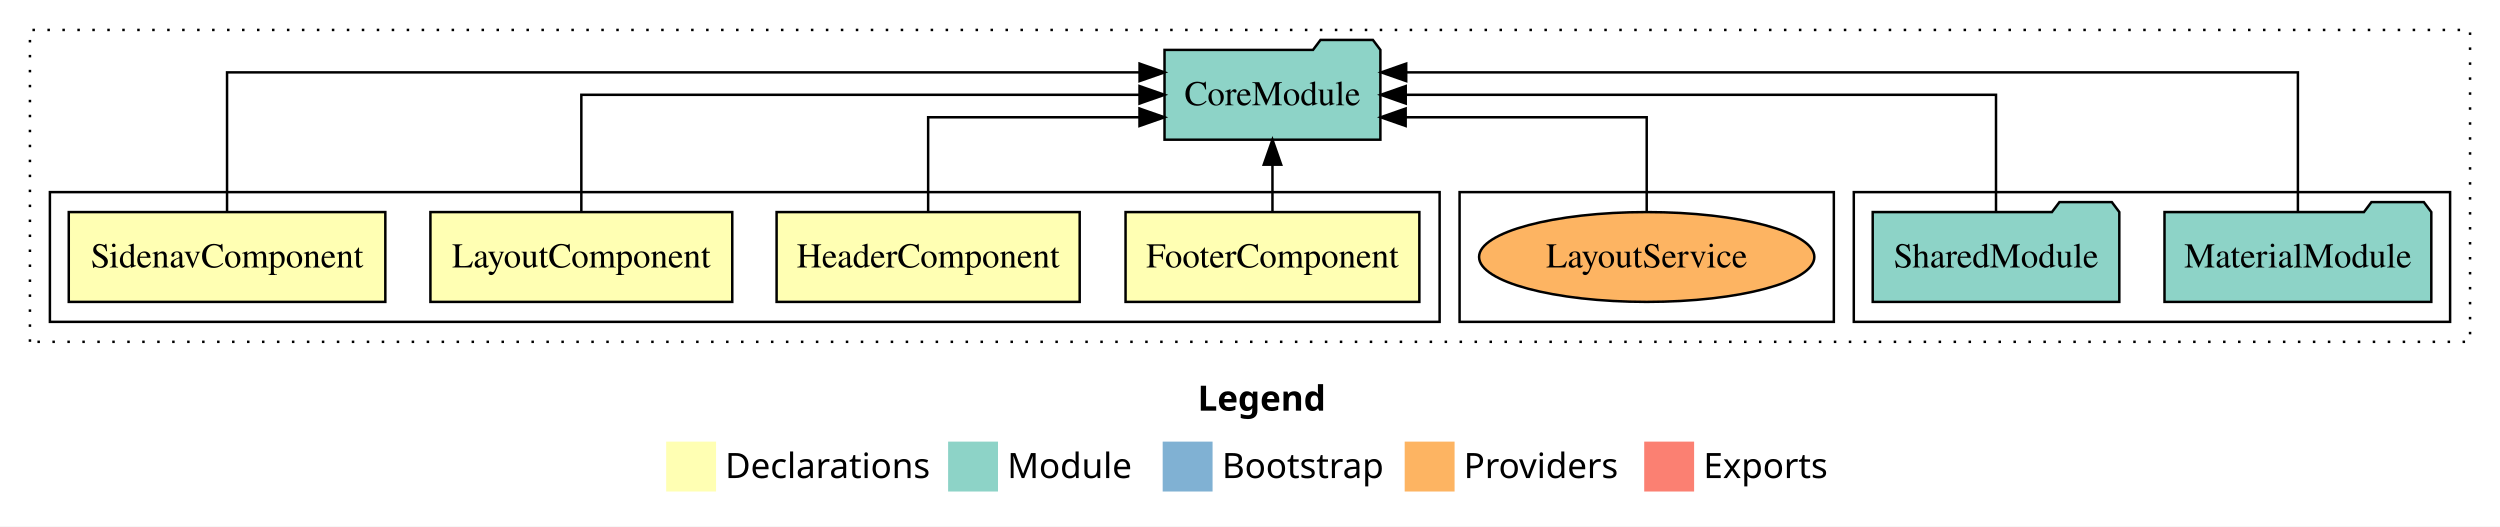
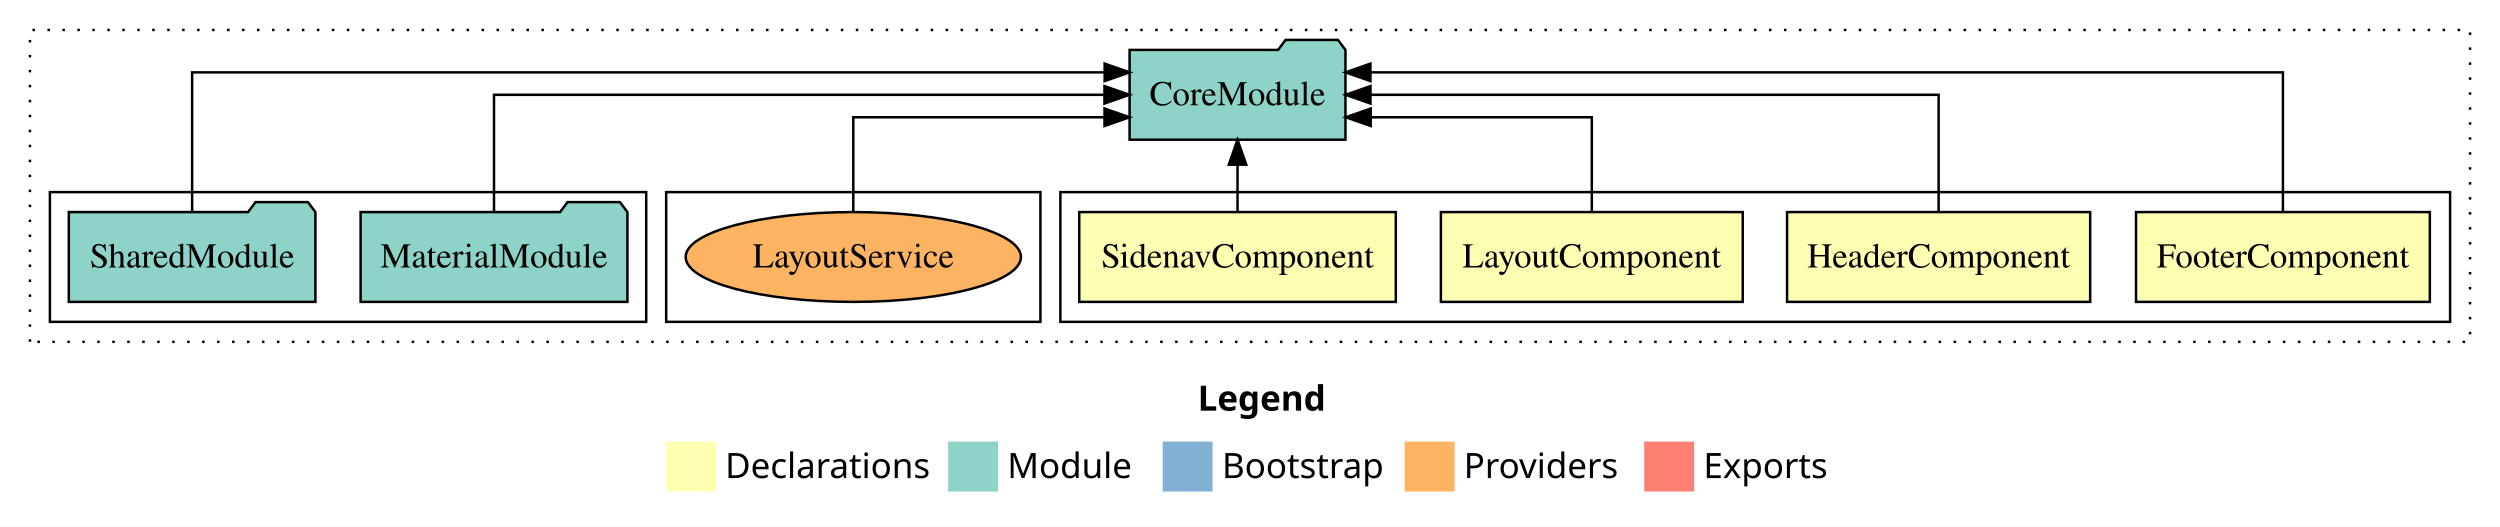
<svg xmlns="http://www.w3.org/2000/svg" width="1002pt" height="211pt" viewBox="0.00 0.00 1002.00 211.00">
  <g id="graph0" class="graph" transform="scale(1 1) rotate(0) translate(4 207)">
    <polygon fill="white" stroke="transparent" points="-4,4 -4,-207 998,-207 998,4 -4,4" />
    <text text-anchor="start" x="476.01" y="-42.4" font-family="sans-serif" font-weight="bold" font-size="14.00">Legend</text>
    <polygon fill="#ffffb3" stroke="transparent" points="263,-10 263,-30 283,-30 283,-10 263,-10" />
    <text text-anchor="start" x="286.63" y="-15.4" font-family="sans-serif" font-size="14.00">  Declarations</text>
    <polygon fill="#8dd3c7" stroke="transparent" points="376,-10 376,-30 396,-30 396,-10 376,-10" />
    <text text-anchor="start" x="399.73" y="-15.4" font-family="sans-serif" font-size="14.00">  Module</text>
    <polygon fill="#80b1d3" stroke="transparent" points="462,-10 462,-30 482,-30 482,-10 462,-10" />
    <text text-anchor="start" x="485.78" y="-15.4" font-family="sans-serif" font-size="14.00">  Bootstrap</text>
    <polygon fill="#fdb462" stroke="transparent" points="559,-10 559,-30 579,-30 579,-10 559,-10" />
    <text text-anchor="start" x="582.67" y="-15.4" font-family="sans-serif" font-size="14.00">  Providers</text>
    <polygon fill="#fb8072" stroke="transparent" points="655,-10 655,-30 675,-30 675,-10 655,-10" />
    <text text-anchor="start" x="678.73" y="-15.4" font-family="sans-serif" font-size="14.00">  Exports</text>
    <g id="clust1" class="cluster">
      <polygon fill="none" stroke="black" stroke-dasharray="1,5" points="8,-70 8,-195 986,-195 986,-70 8,-70" />
    </g>
-     <g id="clust7" class="cluster">
-       <polygon fill="none" stroke="black" points="739,-78 739,-130 978,-130 978,-78 739,-78" />
+     <g id="clust2" class="cluster">
+       <polygon fill="none" stroke="black" points="421,-78 421,-130 978,-130 978,-78 421,-78" />
    </g>
    <g id="clust10" class="cluster">
-       <polygon fill="none" stroke="black" points="581,-78 581,-130 731,-130 731,-78 581,-78" />
+       <polygon fill="none" stroke="black" points="263,-78 263,-130 413,-130 413,-78 263,-78" />
    </g>
-     <g id="clust2" class="cluster">
-       <polygon fill="none" stroke="black" points="16,-78 16,-130 573,-130 573,-78 16,-78" />
+     <g id="clust7" class="cluster">
+       <polygon fill="none" stroke="black" points="16,-78 16,-130 255,-130 255,-78 16,-78" />
    </g>
    <g id="node1" class="node">
-       <polygon fill="#ffffb3" stroke="black" points="564.88,-122 447.12,-122 447.12,-86 564.88,-86 564.88,-122" />
-       <text text-anchor="middle" x="506" y="-99.8" font-family="Times,serif" font-size="14.00">FooterComponent</text>
+       <polygon fill="#ffffb3" stroke="black" points="969.88,-122 852.12,-122 852.12,-86 969.88,-86 969.88,-122" />
+       <text text-anchor="middle" x="911" y="-99.8" font-family="Times,serif" font-size="14.00">FooterComponent</text>
    </g>
    <g id="node5" class="node">
-       <polygon fill="#8dd3c7" stroke="black" points="549.26,-187 546.26,-191 525.26,-191 522.26,-187 462.74,-187 462.74,-151 549.26,-151 549.26,-187" />
-       <text text-anchor="middle" x="506" y="-164.8" font-family="Times,serif" font-size="14.00">CoreModule</text>
+       <polygon fill="#8dd3c7" stroke="black" points="535.26,-187 532.26,-191 511.26,-191 508.26,-187 448.74,-187 448.74,-151 535.26,-151 535.26,-187" />
+       <text text-anchor="middle" x="492" y="-164.8" font-family="Times,serif" font-size="14.00">CoreModule</text>
    </g>
    <g id="edge1" class="edge">
-       <path fill="none" stroke="black" d="M506,-122.11C506,-122.11 506,-140.99 506,-140.99" />
-       <polygon fill="black" stroke="black" points="502.5,-140.99 506,-150.99 509.5,-140.99 502.5,-140.99" />
+       <path fill="none" stroke="black" d="M911,-122.29C911,-144.21 911,-178 911,-178 911,-178 545.26,-178 545.26,-178" />
+       <polygon fill="black" stroke="black" points="545.26,-174.5 535.26,-178 545.26,-181.5 545.26,-174.5" />
    </g>
    <g id="node2" class="node">
-       <polygon fill="#ffffb3" stroke="black" points="428.74,-122 307.26,-122 307.26,-86 428.74,-86 428.74,-122" />
-       <text text-anchor="middle" x="368" y="-99.8" font-family="Times,serif" font-size="14.00">HeaderComponent</text>
+       <polygon fill="#ffffb3" stroke="black" points="833.74,-122 712.26,-122 712.26,-86 833.74,-86 833.74,-122" />
+       <text text-anchor="middle" x="773" y="-99.8" font-family="Times,serif" font-size="14.00">HeaderComponent</text>
    </g>
    <g id="edge2" class="edge">
-       <path fill="none" stroke="black" d="M368,-122.03C368,-138.4 368,-160 368,-160 368,-160 452.71,-160 452.71,-160" />
-       <polygon fill="black" stroke="black" points="452.71,-163.5 462.71,-160 452.71,-156.5 452.71,-163.5" />
+       <path fill="none" stroke="black" d="M773,-122.11C773,-141.34 773,-169 773,-169 773,-169 545.29,-169 545.29,-169" />
+       <polygon fill="black" stroke="black" points="545.29,-165.5 535.29,-169 545.29,-172.5 545.29,-165.5" />
    </g>
    <g id="node3" class="node">
-       <polygon fill="#ffffb3" stroke="black" points="289.49,-122 168.51,-122 168.51,-86 289.49,-86 289.49,-122" />
-       <text text-anchor="middle" x="229" y="-99.8" font-family="Times,serif" font-size="14.00">LayoutComponent</text>
+       <polygon fill="#ffffb3" stroke="black" points="694.49,-122 573.51,-122 573.51,-86 694.49,-86 694.49,-122" />
+       <text text-anchor="middle" x="634" y="-99.8" font-family="Times,serif" font-size="14.00">LayoutComponent</text>
    </g>
    <g id="edge3" class="edge">
-       <path fill="none" stroke="black" d="M229,-122.11C229,-141.34 229,-169 229,-169 229,-169 452.72,-169 452.72,-169" />
-       <polygon fill="black" stroke="black" points="452.72,-172.5 462.72,-169 452.72,-165.5 452.72,-172.5" />
+       <path fill="none" stroke="black" d="M634,-122.03C634,-138.4 634,-160 634,-160 634,-160 545.38,-160 545.38,-160" />
+       <polygon fill="black" stroke="black" points="545.38,-156.5 535.38,-160 545.38,-163.5 545.38,-156.5" />
    </g>
    <g id="node4" class="node">
-       <polygon fill="#ffffb3" stroke="black" points="150.44,-122 23.56,-122 23.56,-86 150.44,-86 150.44,-122" />
-       <text text-anchor="middle" x="87" y="-99.8" font-family="Times,serif" font-size="14.00">SidenavComponent</text>
+       <polygon fill="#ffffb3" stroke="black" points="555.44,-122 428.56,-122 428.56,-86 555.44,-86 555.44,-122" />
+       <text text-anchor="middle" x="492" y="-99.8" font-family="Times,serif" font-size="14.00">SidenavComponent</text>
    </g>
    <g id="edge4" class="edge">
-       <path fill="none" stroke="black" d="M87,-122.29C87,-144.21 87,-178 87,-178 87,-178 452.74,-178 452.74,-178" />
-       <polygon fill="black" stroke="black" points="452.74,-181.5 462.74,-178 452.74,-174.5 452.74,-181.5" />
+       <path fill="none" stroke="black" d="M492,-122.11C492,-122.11 492,-140.99 492,-140.99" />
+       <polygon fill="black" stroke="black" points="488.5,-140.99 492,-150.99 495.5,-140.99 488.5,-140.99" />
    </g>
    <g id="node6" class="node">
-       <polygon fill="#8dd3c7" stroke="black" points="970.47,-122 967.47,-126 946.47,-126 943.47,-122 863.53,-122 863.53,-86 970.47,-86 970.47,-122" />
-       <text text-anchor="middle" x="917" y="-99.8" font-family="Times,serif" font-size="14.00">MaterialModule</text>
+       <polygon fill="#8dd3c7" stroke="black" points="247.47,-122 244.47,-126 223.47,-126 220.47,-122 140.53,-122 140.53,-86 247.47,-86 247.47,-122" />
+       <text text-anchor="middle" x="194" y="-99.8" font-family="Times,serif" font-size="14.00">MaterialModule</text>
    </g>
    <g id="edge5" class="edge">
-       <path fill="none" stroke="black" d="M917,-122.29C917,-144.21 917,-178 917,-178 917,-178 559.6,-178 559.6,-178" />
-       <polygon fill="black" stroke="black" points="559.6,-174.5 549.6,-178 559.6,-181.5 559.6,-174.5" />
+       <path fill="none" stroke="black" d="M194,-122.11C194,-141.34 194,-169 194,-169 194,-169 438.67,-169 438.67,-169" />
+       <polygon fill="black" stroke="black" points="438.67,-172.5 448.67,-169 438.67,-165.5 438.67,-172.5" />
    </g>
    <g id="node7" class="node">
-       <polygon fill="#8dd3c7" stroke="black" points="845.42,-122 842.42,-126 821.42,-126 818.42,-122 746.58,-122 746.58,-86 845.42,-86 845.42,-122" />
-       <text text-anchor="middle" x="796" y="-99.8" font-family="Times,serif" font-size="14.00">SharedModule</text>
+       <polygon fill="#8dd3c7" stroke="black" points="122.42,-122 119.42,-126 98.42,-126 95.42,-122 23.58,-122 23.58,-86 122.42,-86 122.42,-122" />
+       <text text-anchor="middle" x="73" y="-99.8" font-family="Times,serif" font-size="14.00">SharedModule</text>
    </g>
    <g id="edge6" class="edge">
-       <path fill="none" stroke="black" d="M796,-122.11C796,-141.34 796,-169 796,-169 796,-169 559.42,-169 559.42,-169" />
-       <polygon fill="black" stroke="black" points="559.42,-165.5 549.42,-169 559.42,-172.5 559.42,-165.5" />
+       <path fill="none" stroke="black" d="M73,-122.29C73,-144.21 73,-178 73,-178 73,-178 438.74,-178 438.74,-178" />
+       <polygon fill="black" stroke="black" points="438.74,-181.5 448.74,-178 438.74,-174.5 438.74,-181.5" />
    </g>
    <g id="node8" class="node">
-       <ellipse fill="#fdb462" stroke="black" cx="656" cy="-104" rx="67.19" ry="18" />
-       <text text-anchor="middle" x="656" y="-99.8" font-family="Times,serif" font-size="14.00">LayoutService</text>
+       <ellipse fill="#fdb462" stroke="black" cx="338" cy="-104" rx="67.19" ry="18" />
+       <text text-anchor="middle" x="338" y="-99.8" font-family="Times,serif" font-size="14.00">LayoutService</text>
    </g>
    <g id="edge7" class="edge">
-       <path fill="none" stroke="black" d="M656,-122.03C656,-138.4 656,-160 656,-160 656,-160 559.39,-160 559.39,-160" />
-       <polygon fill="black" stroke="black" points="559.39,-156.5 549.39,-160 559.39,-163.5 559.39,-156.5" />
+       <path fill="none" stroke="black" d="M338,-122.03C338,-138.4 338,-160 338,-160 338,-160 438.69,-160 438.69,-160" />
+       <polygon fill="black" stroke="black" points="438.69,-163.5 448.69,-160 438.69,-156.5 438.69,-163.5" />
    </g>
  </g>
</svg>
